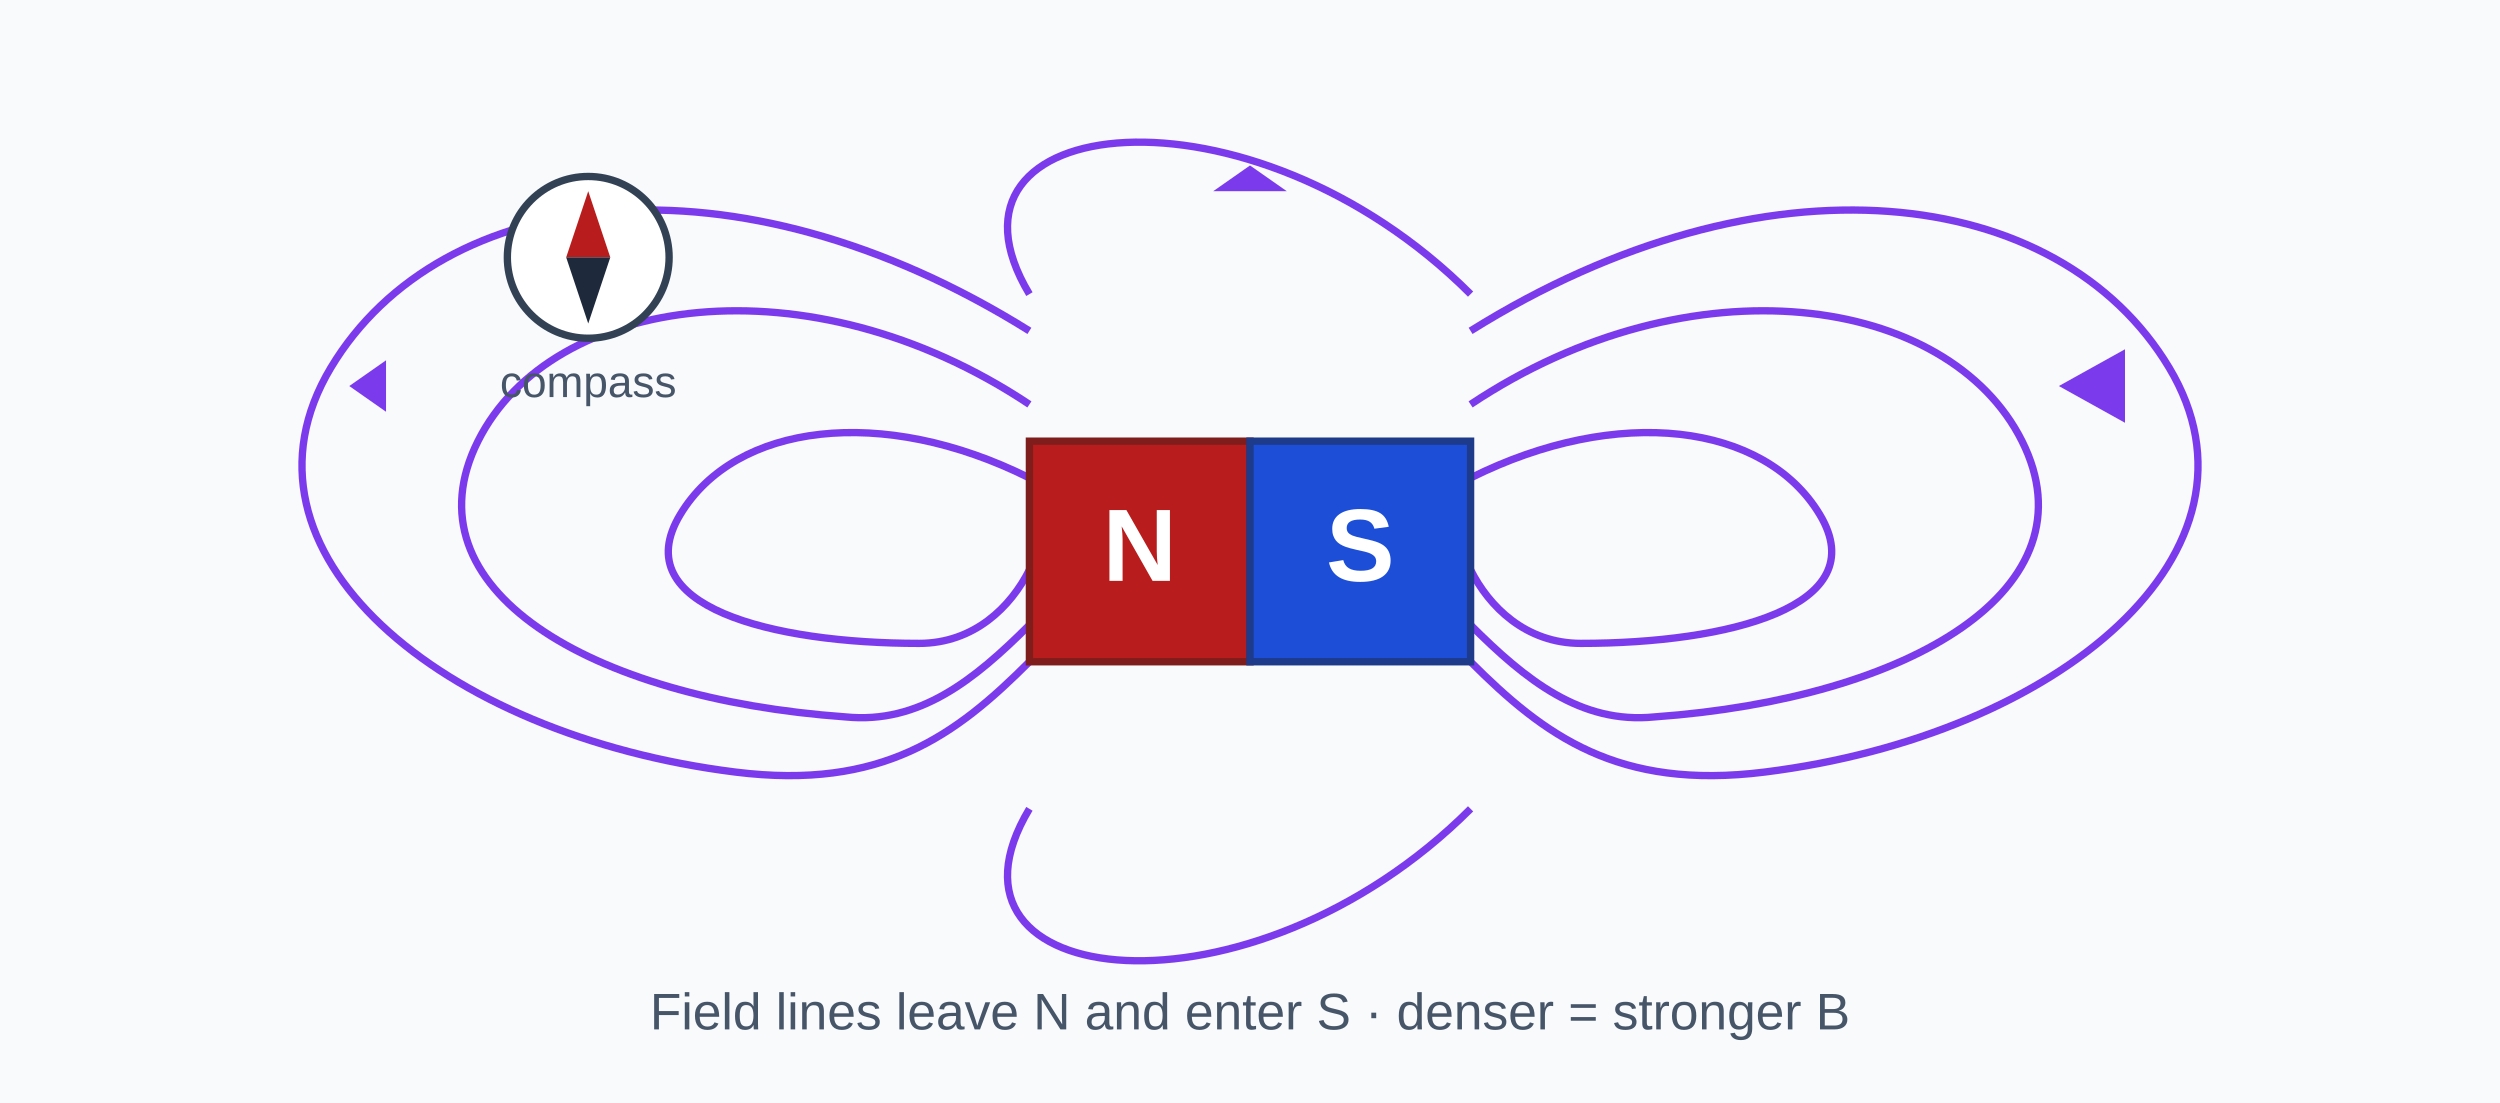
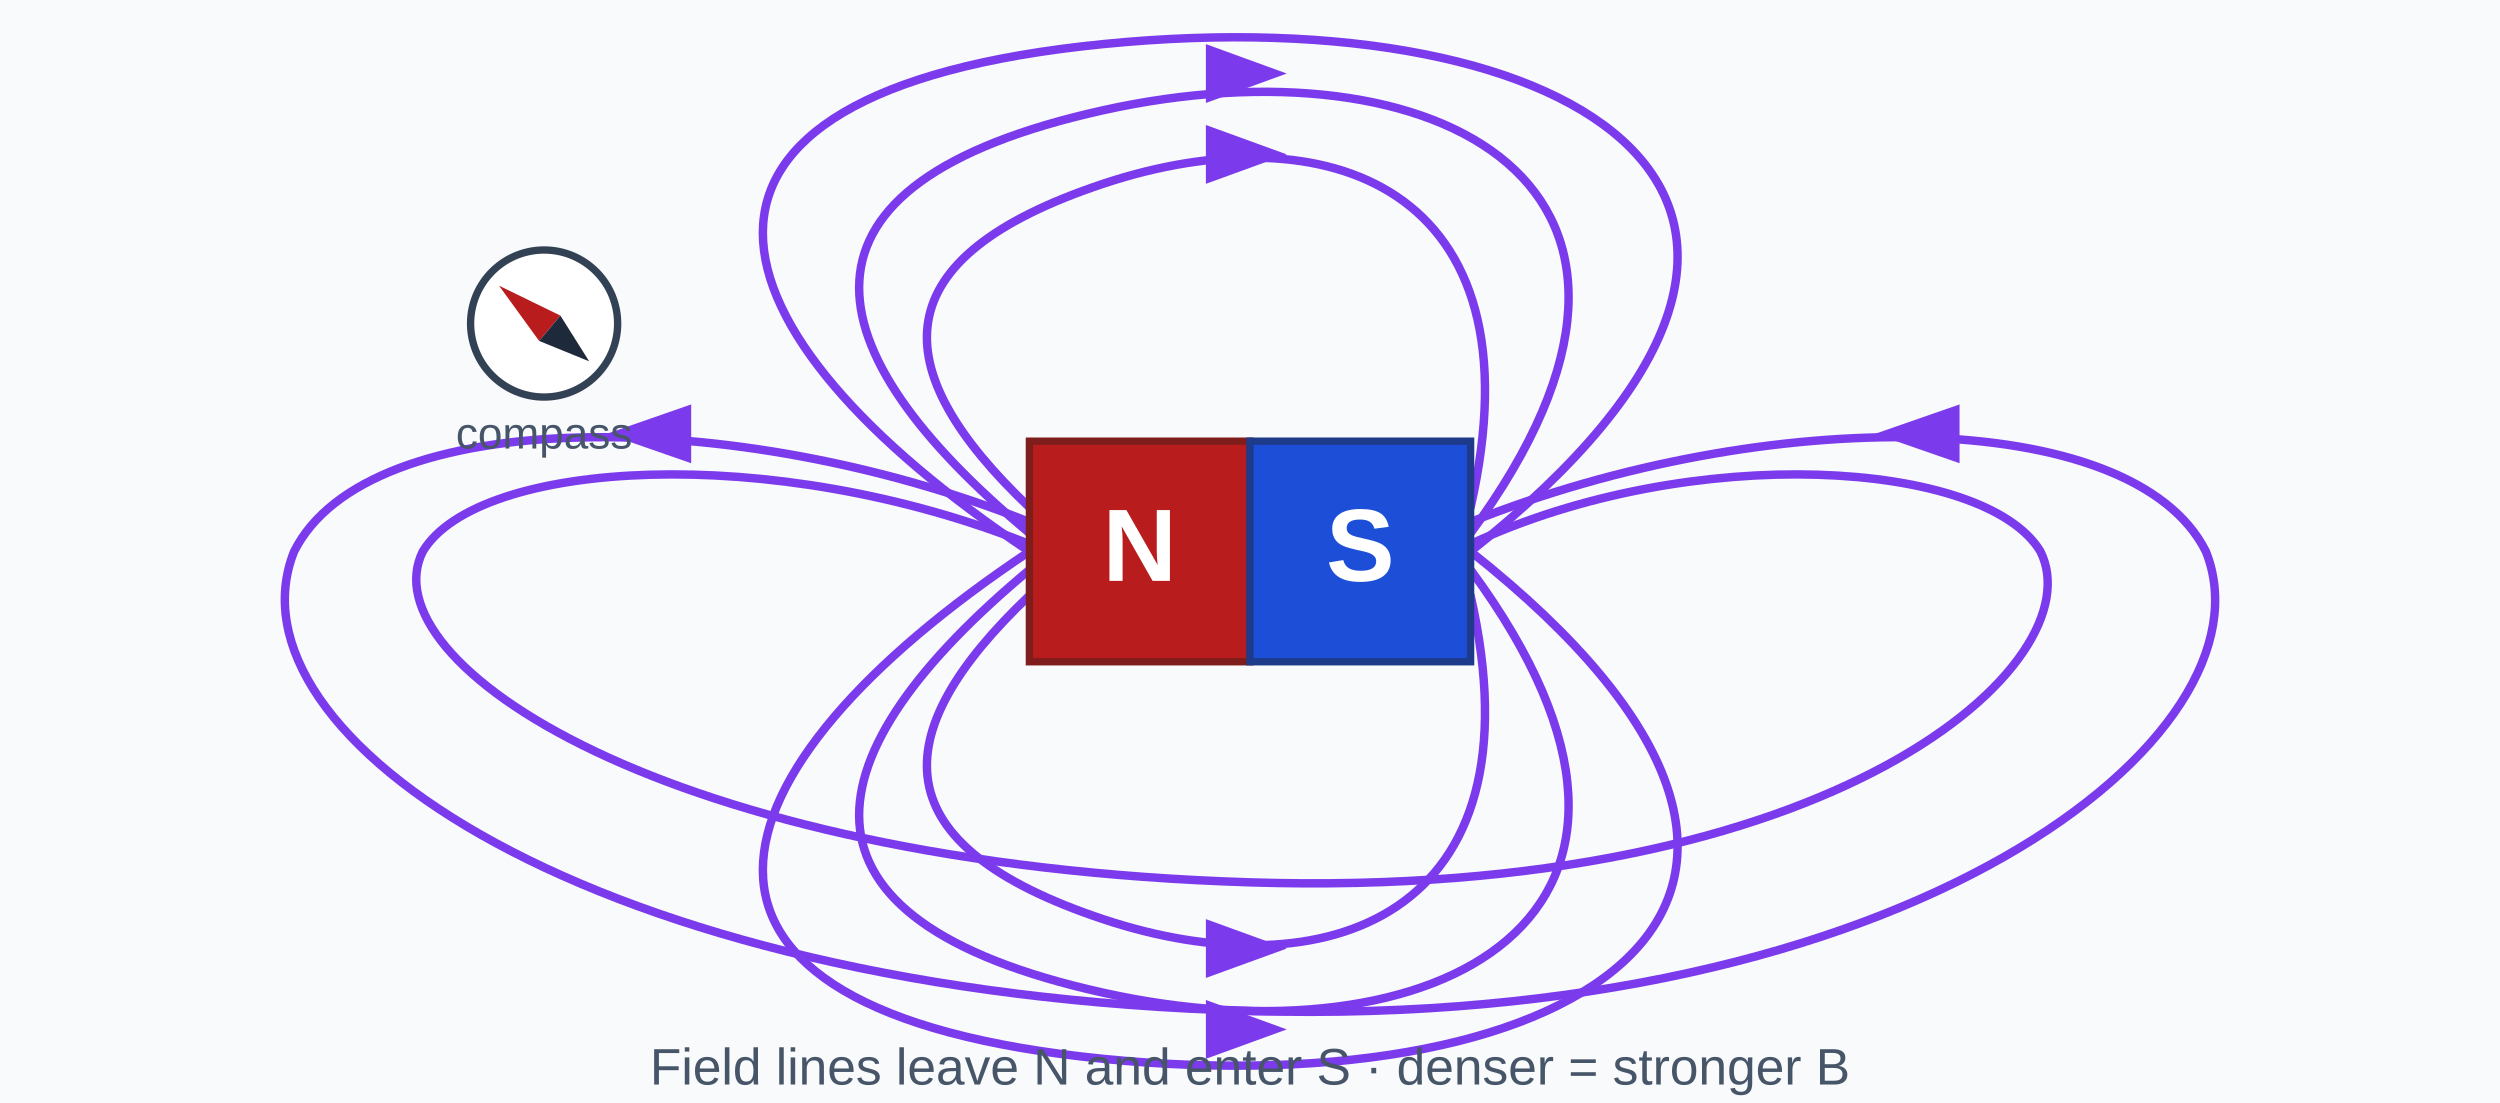
- <svg xmlns="http://www.w3.org/2000/svg" viewBox="0 0 680 300" role="img" aria-label="Bar magnet field lines from N to S">
+ <svg xmlns="http://www.w3.org/2000/svg" viewBox="0 0 680 300" role="img" aria-label="Bar magnet: continuous field lines leave N and enter S">
  <rect width="680" height="300" fill="#f8fafc" />
-   <g fill="none" stroke="#7c3aed" stroke-width="2">
-     <path d="M280,90 C200,40 120,50 90,100 C60,150 120,200 200,210 C240,215 260,200 280,180" />
-     <path d="M280,110 C220,70 150,80 130,120 C110,160 160,190 230,195 C250,197 265,185 280,170" />
-     <path d="M280,130 C240,110 200,115 185,140 C170,165 210,175 250,175 C265,175 275,165 280,155" />
-     <path d="M400,90 C480,40 560,50 590,100 C620,150 560,200 480,210 C440,215 420,200 400,180" />
-     <path d="M400,110 C460,70 530,80 550,120 C570,160 520,190 450,195 C430,197 415,185 400,170" />
-     <path d="M400,130 C440,110 480,115 495,140 C510,165 470,175 430,175 C415,175 405,165 400,155" />
-     <path d="M280,80 C250,30 340,20 400,80" />
-     <path d="M280,220 C250,270 340,280 400,220" />
+   <g fill="none" stroke="#7c3aed" stroke-width="2.3" stroke-linecap="round" stroke-linejoin="round">
+     <path d="M280,138 C240,100 240,70 300,50 C360,30 420,50 400,138" />
+     <path d="M280,145 C220,95 210,50 300,30 C390,10 470,50 400,145" />
+     <path d="M280,150 C190,90 170,25 300,12 C430,-1 520,55 400,150" />
+     <path d="M280,162 C240,200 240,230 300,250 C360,270 420,250 400,162" />
+     <path d="M280,155 C220,205 210,250 300,270 C390,290 470,250 400,155" />
+     <path d="M280,150 C190,210 170,275 300,288 C430,301 520,245 400,150" />
+     <path d="M280,142 C200,110 100,110 80,150 C60,200 160,270 340,275 C520,280 620,200 600,150 C580,110 480,110 400,142" />
+     <path d="M280,148 C210,120 130,125 115,150 C100,180 180,235 340,240 C500,245 570,180 555,150 C540,125 460,120 400,148" />
  </g>
-   <polygon points="95,105 105,98 105,112" fill="#7c3aed" />
-   <polygon points="560,105 578,95 578,115" fill="#7c3aed" />
-   <polygon points="340,45 330,52 350,52" fill="#7c3aed" />
+   <g fill="#7c3aed">
+     <polygon points="350,42 328,34 328,50" />
+     <polygon points="350,20 328,12 328,28" />
+     <polygon points="350,258 328,250 328,266" />
+     <polygon points="350,280 328,272 328,288" />
+     <polygon points="165,118 188,110 188,126" />
+     <polygon points="510,118 533,110 533,126" />
+   </g>
  <rect x="280" y="120" width="60" height="60" fill="#b91c1c" stroke="#7f1d1d" stroke-width="2" />
  <rect x="340" y="120" width="60" height="60" fill="#1d4ed8" stroke="#1e3a8a" stroke-width="2" />
  <text x="310" y="158" text-anchor="middle" font-family="Arial" font-size="28" font-weight="700" fill="#fff">N</text>
  <text x="370" y="158" text-anchor="middle" font-family="Arial" font-size="28" font-weight="700" fill="#fff">S</text>
-   <circle cx="160" cy="70" r="22" fill="#fff" stroke="#334155" stroke-width="2" />
-   <polygon points="160,52 166,70 154,70" fill="#b91c1c" />
-   <polygon points="160,88 166,70 154,70" fill="#1e293b" />
-   <text x="160" y="108" text-anchor="middle" font-family="Arial" font-size="12" fill="#475569">compass</text>
-   <text x="340" y="280" text-anchor="middle" font-family="Arial" font-size="14" fill="#475569">Field lines leave N and enter S · denser = stronger B</text>
+   <g transform="translate(148,88) rotate(-50)">
+     <circle cx="0" cy="0" r="20" fill="#fff" stroke="#334155" stroke-width="2" />
+     <polygon points="0,-16 4.5,2 -4.5,2" fill="#b91c1c" />
+     <polygon points="0,16 4.5,2 -4.5,2" fill="#1e293b" />
+   </g>
+   <text x="148" y="122" text-anchor="middle" font-family="Arial" font-size="12" fill="#475569">compass</text>
+   <text x="340" y="295" text-anchor="middle" font-family="Arial" font-size="14" fill="#475569">Field lines leave N and enter S · denser = stronger B</text>
</svg>
